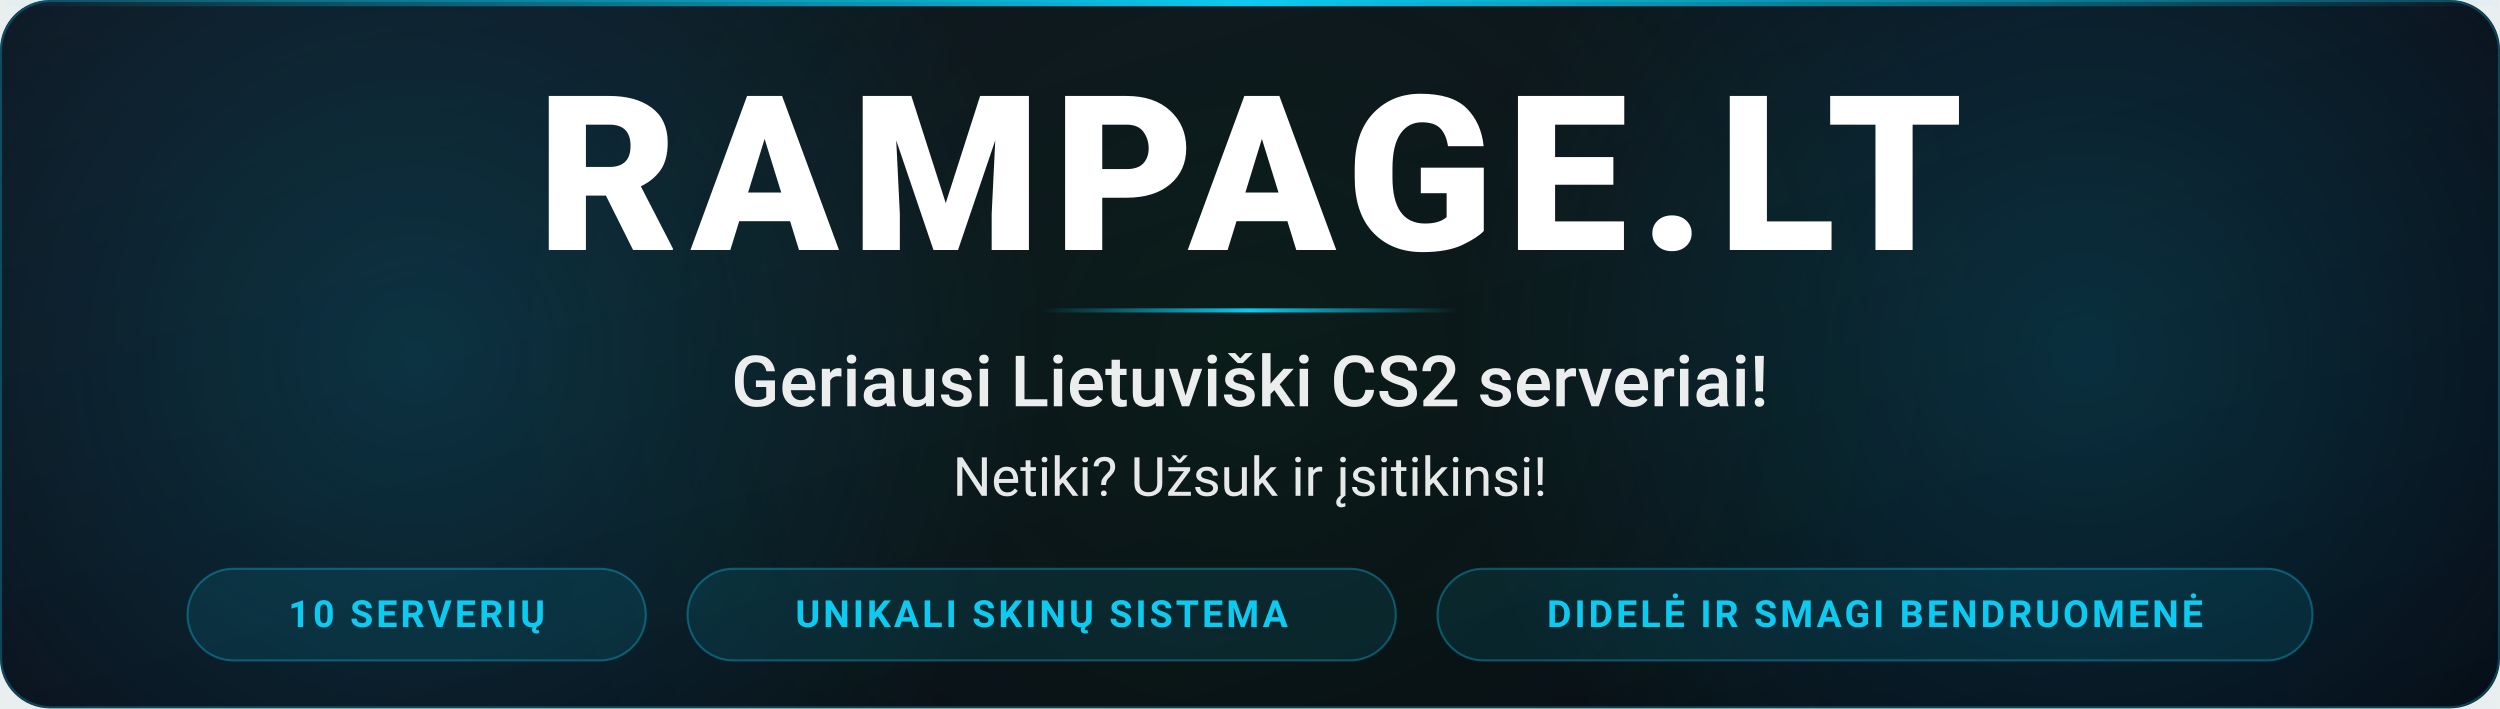
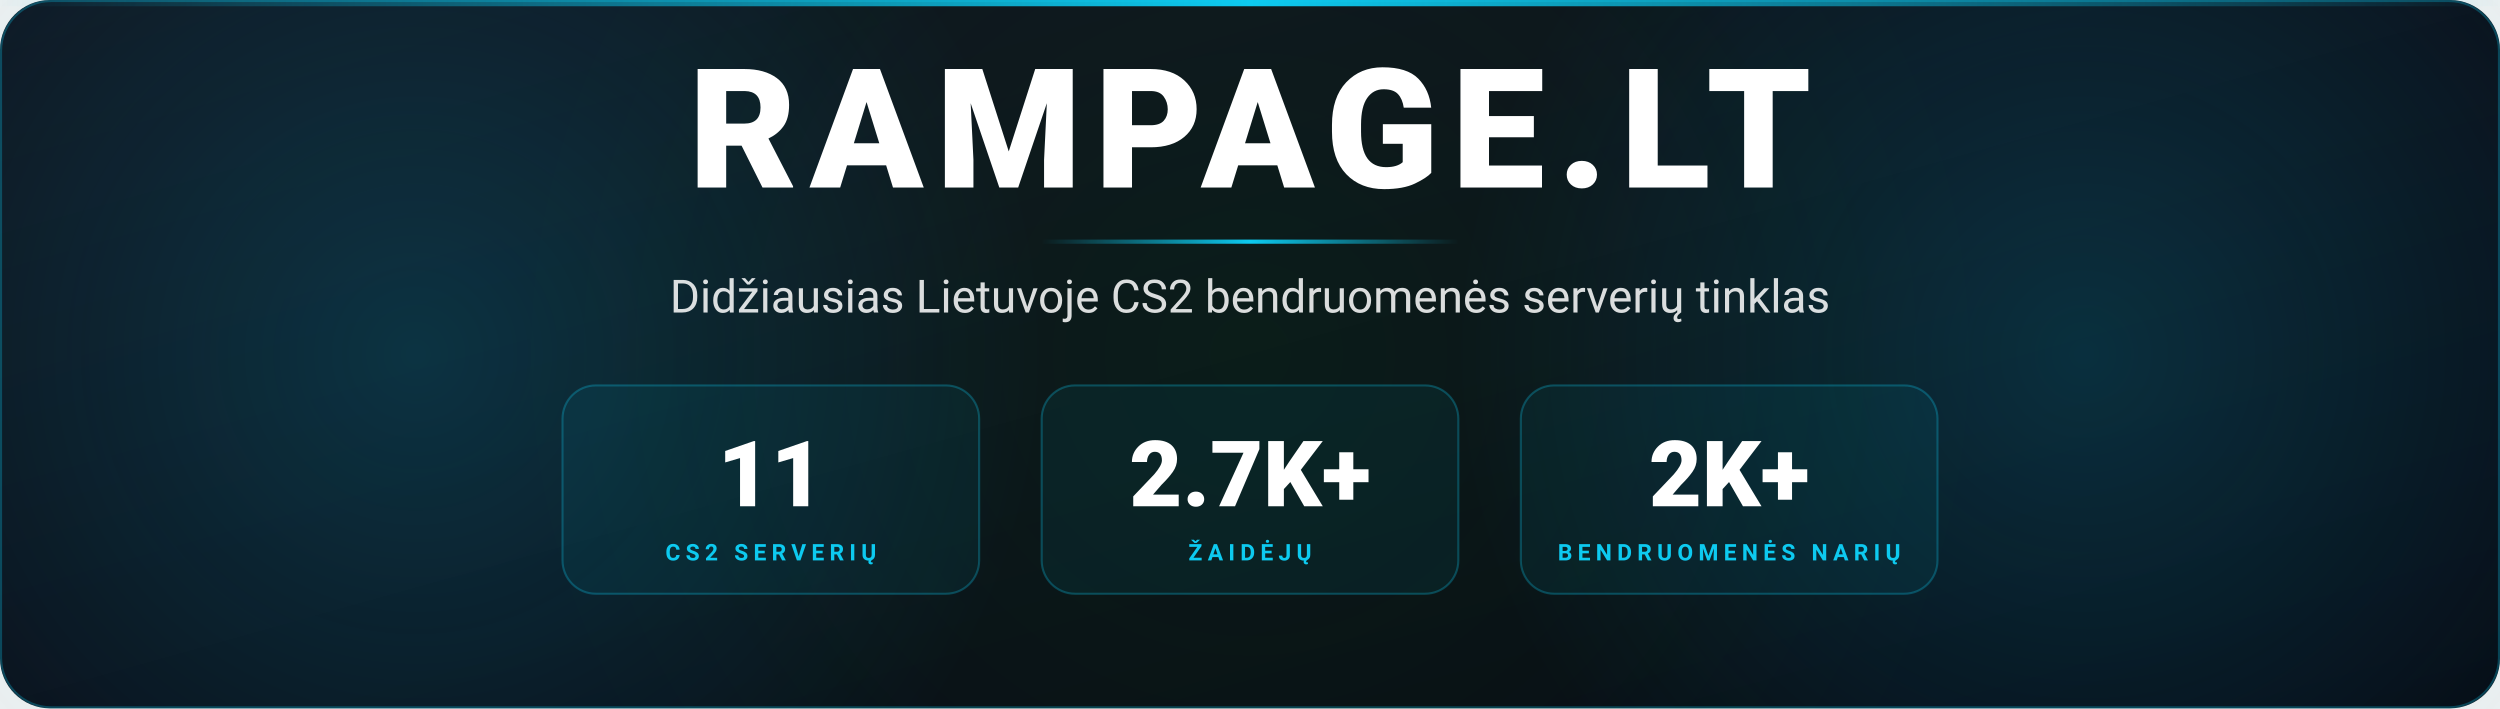
- <svg xmlns="http://www.w3.org/2000/svg" viewBox="0 0 1200 340" role="img" aria-label="Rampage.lt — Geriausi Lietuviški CS2 serveriai! Netiki? Užsuk ir įsitikinsi! 10 serverių, unikali skinų sistema, didelė ir smagi bendruomenė.">
+ <svg xmlns="http://www.w3.org/2000/svg" viewBox="0 0 1200 340" role="img" aria-label="Rampage.lt — Didžiausias Lietuvos CS2 bendruomenės serverių tinklas. 11 CS2 serverių, 2,7K+ žaidėjų, 2K+ bendruomenės narių.">
  <defs>
    <linearGradient id="bg" x1="0" y1="0" x2="1" y2="1">
      <stop offset="0%" stop-color="#0f1621" />
      <stop offset="100%" stop-color="#060912" />
    </linearGradient>
    <linearGradient id="line" x1="0" y1="0" x2="1" y2="0">
      <stop offset="0%" stop-color="#0dcaf0" stop-opacity="0" />
      <stop offset="50%" stop-color="#0dcaf0" stop-opacity="1" />
      <stop offset="100%" stop-color="#0dcaf0" stop-opacity="0" />
    </linearGradient>
    <radialGradient id="glowCyan" cx="0.5" cy="0.5" r="0.5">
      <stop offset="0%" stop-color="#0dcaf0" stop-opacity="0.18" />
      <stop offset="100%" stop-color="#0dcaf0" stop-opacity="0" />
    </radialGradient>
    <radialGradient id="glowGreen" cx="0.5" cy="0.5" r="0.5">
      <stop offset="0%" stop-color="#19ee19" stop-opacity="0.06" />
      <stop offset="100%" stop-color="#19ee19" stop-opacity="0" />
    </radialGradient>
  </defs>
  <rect width="1200" height="340" rx="24" ry="24" fill="url(#bg)" />
  <circle cx="200" cy="170" r="300" fill="url(#glowCyan)" />
  <circle cx="1000" cy="170" r="300" fill="url(#glowCyan)" />
  <circle cx="600" cy="170" r="360" fill="url(#glowGreen)" />
  <rect x="0.5" y="0.5" width="1199" height="339" rx="24" ry="24" fill="none" stroke="#0dcaf0" stroke-opacity="0.28" stroke-width="1" />
  <rect x="0" y="0" width="1200" height="3" fill="url(#line)" />
-   <text x="600" y="120" text-anchor="middle" font-family="'Roboto','Segoe UI',Arial,sans-serif" font-size="104" font-weight="900" fill="#ffffff" letter-spacing="6">RAMPAGE.LT</text>
-   <rect x="500" y="148" width="200" height="2" fill="url(#line)" />
-   <text x="600" y="195" text-anchor="middle" font-family="'Roboto','Segoe UI',Arial,sans-serif" font-size="34" font-weight="500" fill="#ffffff" opacity="0.92">Geriausi Lietuviški CS2 serveriai!</text>
-   <text x="600" y="238" text-anchor="middle" font-family="'Roboto','Segoe UI',Arial,sans-serif" font-size="26" font-weight="400" fill="#ffffff" opacity="0.90">Netiki? Užsuk ir įsitikinsi!</text>
-   <g transform="translate(90, 295)" font-family="'Roboto',Arial,sans-serif" font-size="18" font-weight="700" fill="#0dcaf0" letter-spacing="1.5">
-     <g>
-       <rect x="0" y="-22" width="220" height="44" rx="22" fill="#0dcaf0" fill-opacity="0.10" stroke="#0dcaf0" stroke-opacity="0.35" />
-       <text x="110" y="6" text-anchor="middle">10 SERVERIŲ</text>
+   <text x="600" y="90" text-anchor="middle" font-family="'Roboto','Segoe UI',Arial,sans-serif" font-size="80" font-weight="900" fill="#ffffff" letter-spacing="6">RAMPAGE.LT</text>
+   <rect x="500" y="115" width="200" height="2" fill="url(#line)" />
+   <text x="600" y="150" text-anchor="middle" font-family="'Roboto','Segoe UI',Arial,sans-serif" font-size="22" font-weight="400" fill="#ffffff" opacity="0.85">Didžiausias Lietuvoje CS2 bendruomenės serverių tinklas</text>
+   <g font-family="'Roboto','Segoe UI',Arial,sans-serif">
+     <g transform="translate(270, 185)">
+       <rect width="200" height="100" rx="16" fill="#0dcaf0" fill-opacity="0.06" stroke="#0dcaf0" stroke-opacity="0.28" />
+       <text x="100" y="58" text-anchor="middle" font-size="44" font-weight="900" fill="#ffffff">11</text>
+       <text x="100" y="84" text-anchor="middle" font-size="11" font-weight="700" fill="#0dcaf0" letter-spacing="2.5">CS2 SERVERIŲ</text>
    </g>
-     <g transform="translate(240, 0)">
-       <rect x="0" y="-22" width="340" height="44" rx="22" fill="#0dcaf0" fill-opacity="0.10" stroke="#0dcaf0" stroke-opacity="0.35" />
-       <text x="170" y="6" text-anchor="middle">UNIKALI SKINŲ SISTEMA</text>
+     <g transform="translate(500, 185)">
+       <rect width="200" height="100" rx="16" fill="#0dcaf0" fill-opacity="0.06" stroke="#0dcaf0" stroke-opacity="0.28" />
+       <text x="100" y="58" text-anchor="middle" font-size="44" font-weight="900" fill="#ffffff">2.7K+</text>
+       <text x="100" y="84" text-anchor="middle" font-size="11" font-weight="700" fill="#0dcaf0" letter-spacing="2.5">ŽAIDĖJŲ</text>
    </g>
-     <g transform="translate(600, 0)">
-       <rect x="0" y="-22" width="420" height="44" rx="22" fill="#0dcaf0" fill-opacity="0.10" stroke="#0dcaf0" stroke-opacity="0.35" />
-       <text x="210" y="6" text-anchor="middle">DIDELĖ IR SMAGI BENDRUOMENĖ</text>
+     <g transform="translate(730, 185)">
+       <rect width="200" height="100" rx="16" fill="#0dcaf0" fill-opacity="0.06" stroke="#0dcaf0" stroke-opacity="0.28" />
+       <text x="100" y="58" text-anchor="middle" font-size="44" font-weight="900" fill="#ffffff">2K+</text>
+       <text x="100" y="84" text-anchor="middle" font-size="11" font-weight="700" fill="#0dcaf0" letter-spacing="2.5">BENDRUOMENĖS NARIŲ</text>
    </g>
  </g>
</svg>
